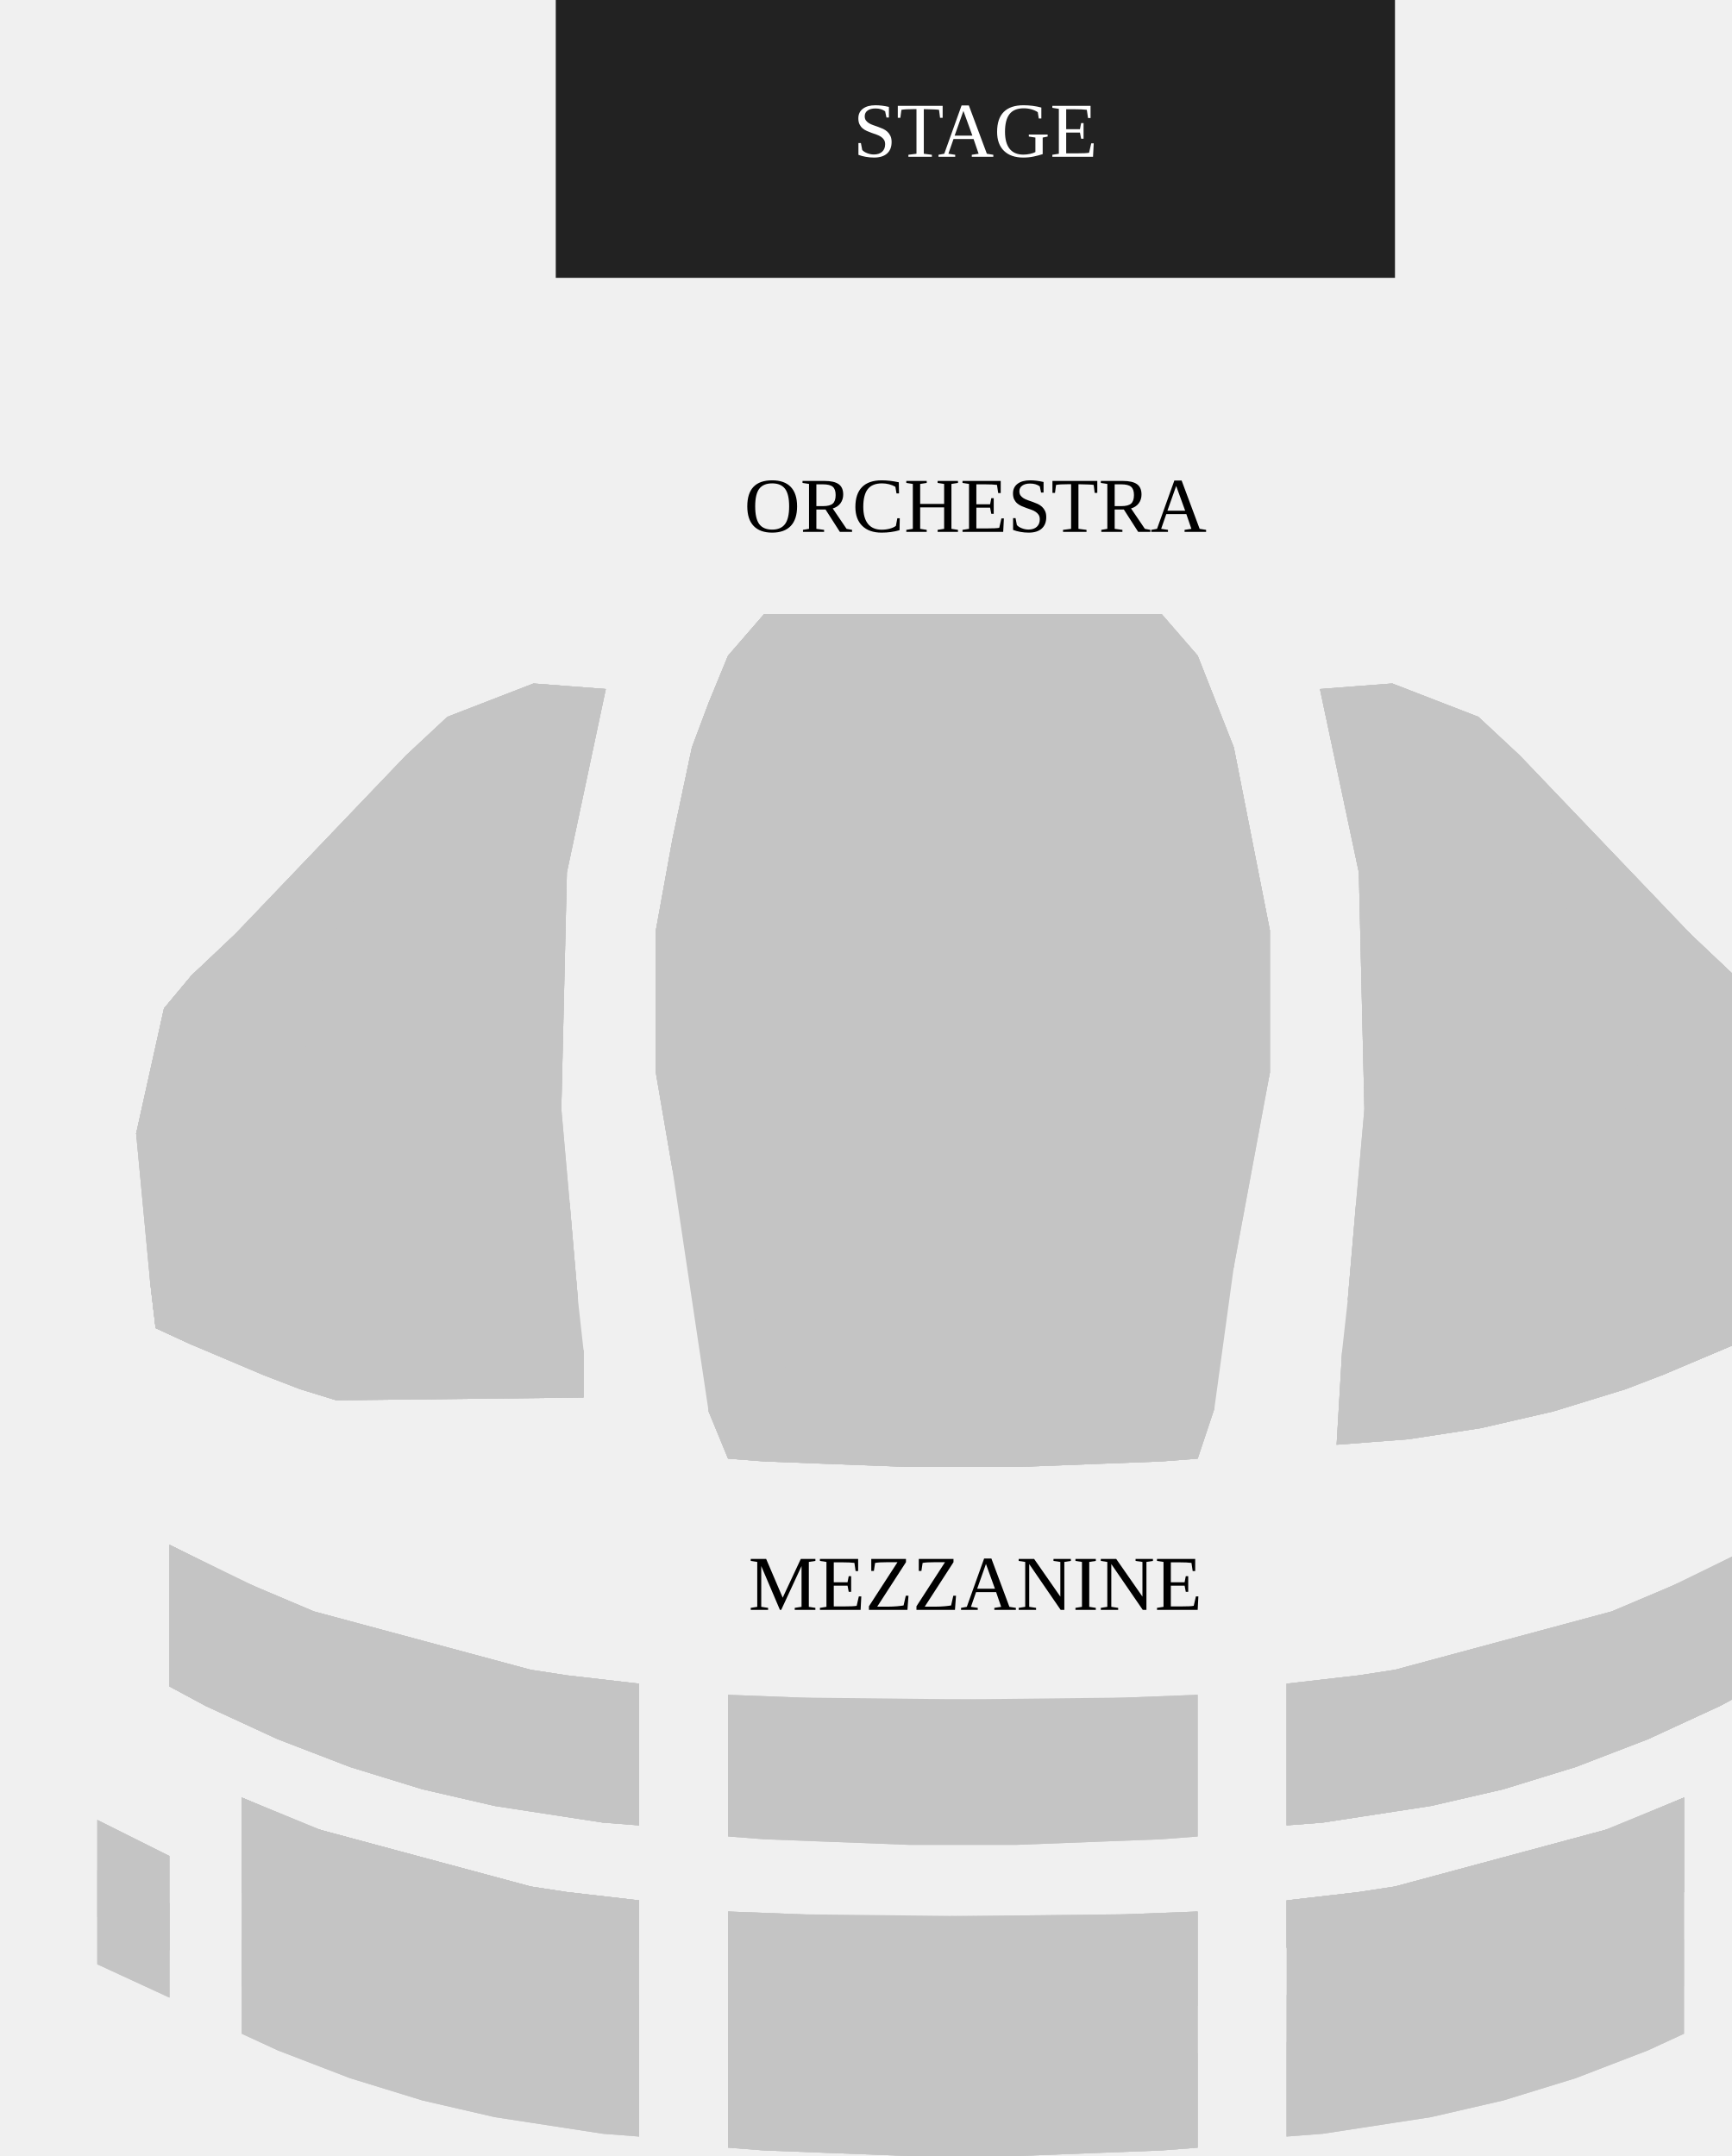
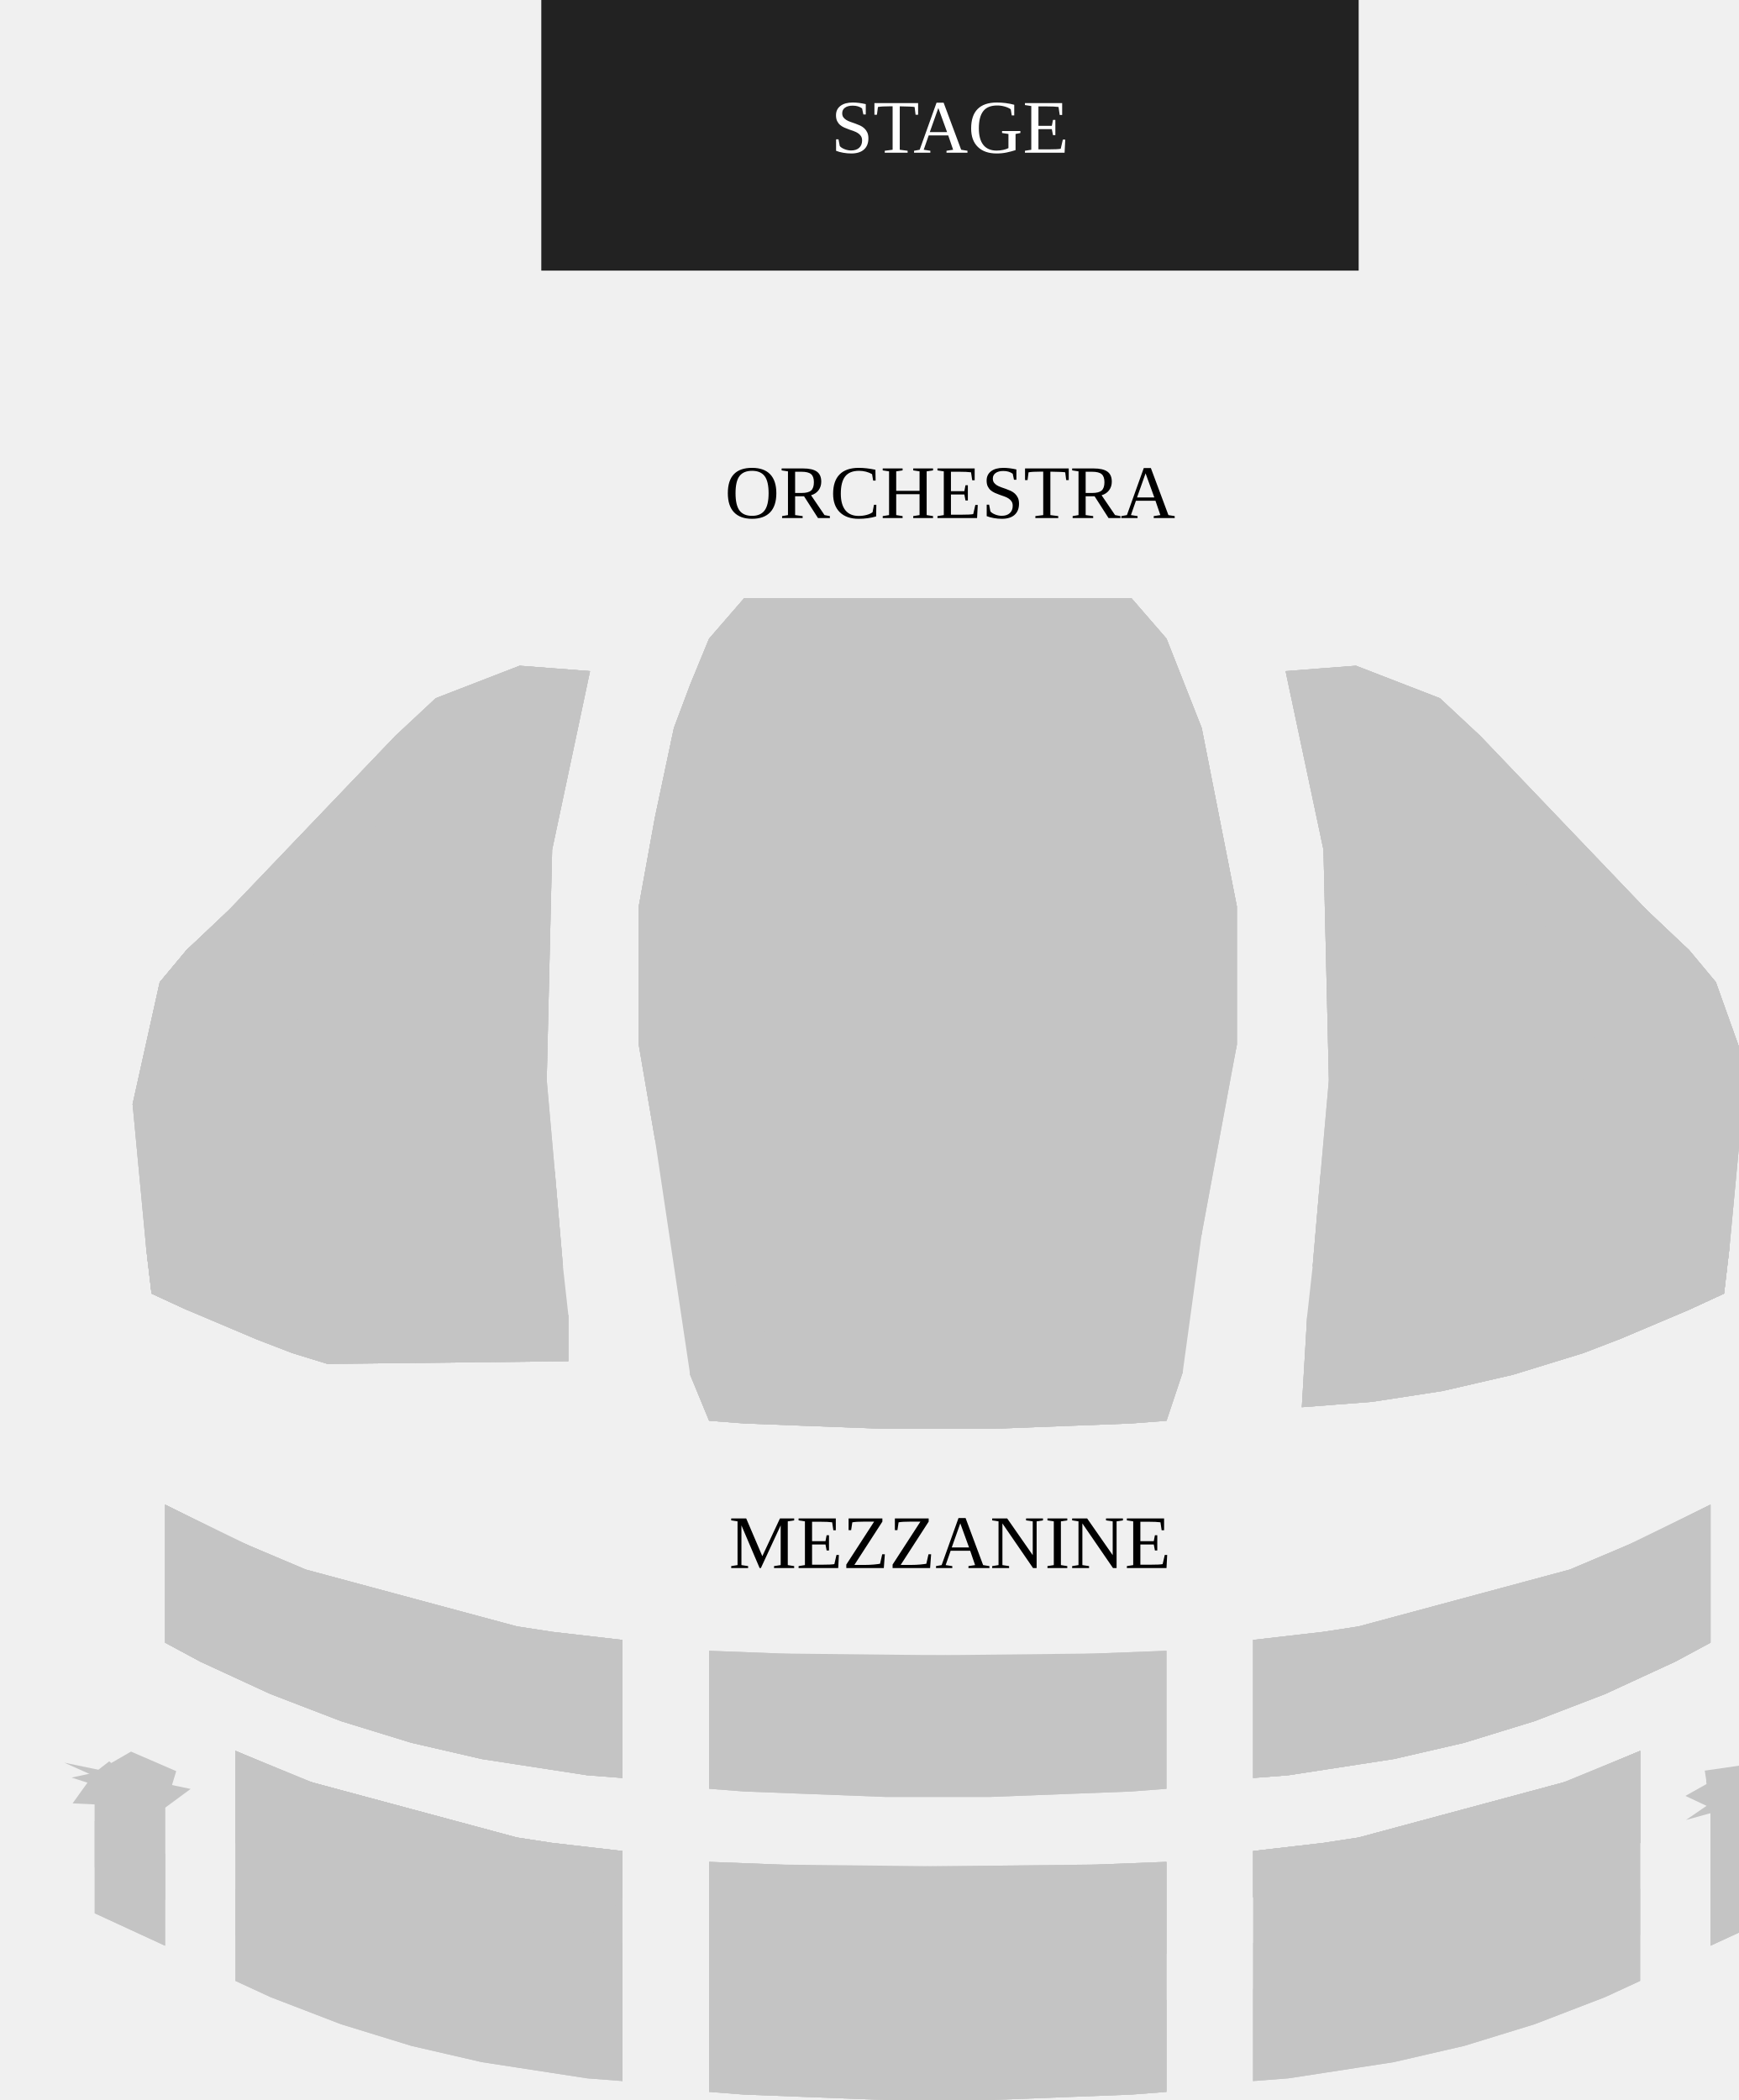
<svg xmlns="http://www.w3.org/2000/svg" viewbox="0 0 702.0 902.094">
  <g id="stage">
    <rect x="200" y="0" width="302.0" height="100" fill="#222222" />
    <text font-size="28px" x="351.0" y="50.0" text-anchor="middle" fill="#ffffff" dominant-baseline="middle">STAGE</text>
  </g>
  <g transform="translate(0, 100)">
    <g class="primary-clusters">
      <text x="351.0" y="85" font-size="28px" text-anchor="middle" dominant-baseline="middle">ORCHESTRA</text>
      <text x="351.0" y="473.0" font-size="28px" text-anchor="middle" dominant-baseline="middle">MEZZANINE</text>
      <g class="grouped-orchestra cluster0">
        <polygon data-section="orchestra" data-priority="-1" class="n/a" points="69.0,384.0 95.0,395.0 108.0,400.0 121.0,404.0 210.0,403.0 210.0,386.0 208.0,368.0 205.0,333.0 202.0,299.0 204.0,214.0 211.0,181.0 218.0,148.0 205.0,147.0 192.0,146.0 161.0,158.0 146.0,172.0 81.0,240.0 69.0,251.0 59.0,263.0 49.0,308.0 54.0,361.0 56.0,378.0 69.0,384.0" style="fill:#C4C4C4;" />
      </g>
      <g class="grouped-orchestra cluster1">
        <polygon data-section="orchestra" data-priority="-1" class="n/a" points="236.0,252.0 236.0,269.0 236.0,286.0 242.0,321.0 255.0,408.0 262.0,425.0 275.0,426.0 301.0,427.0 327.0,428.0 340.0,428.0 353.0,428.0 366.0,428.0 392.0,427.0 418.0,426.0 431.0,425.0 437.0,407.0 444.0,356.0 457.0,286.0 457.0,269.0 457.0,252.0 457.0,235.0 444.0,169.0 431.0,136.0 418.0,121.0 405.0,121.0 392.0,121.0 379.0,121.0 314.0,121.0 301.0,121.0 288.0,121.0 275.0,121.0 262.0,136.0 255.0,153.0 249.0,169.0 242.0,202.0 236.0,235.0 236.0,252.0" style="fill:#C4C4C4;" />
      </g>
      <g class="grouped-orchestra cluster2">
        <polygon data-section="orchestra" data-priority="-1" class="n/a" points="488.0,333.0 485.0,368.0 483.0,386.0 481.0,420.0 494.0,419.0 507.0,418.0 520.0,416.0 533.0,414.0 546.0,411.0 559.0,408.0 572.0,404.0 585.0,400.0 598.0,395.0 624.0,384.0 637.0,378.0 639.0,361.0 644.0,308.0 644.0,291.0 634.0,263.0 624.0,251.0 612.0,240.0 547.0,172.0 532.0,158.0 501.0,146.0 488.0,147.0 475.0,148.0 482.0,181.0 489.0,214.0 491.0,299.0 488.0,333.0" style="fill:#C4C4C4;" />
      </g>
      <g class="grouped-mezzanine cluster0">
        <polygon data-section="mezzanine" data-priority="-1" class="n/a" points="35.0,590.0 35.0,607.0 48.0,613.0 61.0,619.0 61.0,602.0 61.0,585.0 61.0,568.0 35.0,555.0 35.0,573.0 35.0,590.0" style="fill:#C4C4C4;" />
      </g>
      <g class="grouped-mezzanine cluster1">
        <polygon data-section="mezzanine" data-priority="-1" class="n/a" points="87.0,632.0 100.0,638.0 113.0,643.0 126.0,648.0 139.0,652.0 152.0,656.0 165.0,659.0 178.0,662.0 191.0,664.0 204.0,666.0 217.0,668.0 230.0,669.0 230.0,652.0 230.0,635.0 230.0,618.0 230.0,601.0 230.0,584.0 204.0,581.0 191.0,579.0 113.0,558.0 87.0,547.0 87.0,564.0 87.0,581.0 87.0,598.0 87.0,615.0 87.0,632.0" style="fill:#C4C4C4;" />
      </g>
      <g class="grouped-mezzanine cluster2">
        <polygon data-section="mezzanine" data-priority="-1" class="n/a" points="74.0,514.0 87.0,520.0 100.0,526.0 113.0,531.0 126.0,536.0 139.0,540.0 152.0,544.0 165.0,547.0 178.0,550.0 191.0,552.0 204.0,554.0 217.0,556.0 230.0,557.0 230.0,540.0 230.0,523.0 230.0,506.0 204.0,503.0 191.0,501.0 113.0,480.0 87.0,469.0 61.0,456.0 61.0,473.0 61.0,490.0 61.0,507.0 74.0,514.0" style="fill:#C4C4C4;" />
      </g>
      <g class="grouped-mezzanine cluster3">
        <polygon data-section="mezzanine" data-priority="-1" class="n/a" points="262.0,622.0 262.0,639.0 262.0,656.0 262.0,673.0 275.0,674.0 301.0,675.0 327.0,676.0 340.0,676.0 353.0,676.0 366.0,676.0 392.0,675.0 418.0,674.0 431.0,673.0 431.0,656.0 431.0,639.0 431.0,622.0 431.0,605.0 431.0,588.0 405.0,589.0 379.0,590.0 288.0,589.0 262.0,588.0 262.0,605.0 262.0,622.0" style="fill:#C4C4C4;" />
      </g>
      <g class="grouped-mezzanine cluster4">
        <polygon data-section="mezzanine" data-priority="-1" class="n/a" points="262.0,561.0 275.0,562.0 301.0,563.0 327.0,564.0 340.0,564.0 353.0,564.0 366.0,564.0 392.0,563.0 418.0,562.0 431.0,561.0 431.0,544.0 431.0,527.0 431.0,510.0 405.0,511.0 379.0,512.0 288.0,511.0 262.0,510.0 262.0,527.0 262.0,544.0 262.0,561.0" style="fill:#C4C4C4;" />
      </g>
      <g class="grouped-mezzanine cluster5">
        <polygon data-section="mezzanine" data-priority="-1" class="n/a" points="463.0,652.0 463.0,669.0 476.0,668.0 489.0,666.0 502.0,664.0 515.0,662.0 528.0,659.0 541.0,656.0 554.0,652.0 567.0,648.0 580.0,643.0 593.0,638.0 606.0,632.0 606.0,615.0 606.0,598.0 606.0,581.0 606.0,564.0 606.0,547.0 580.0,558.0 502.0,579.0 489.0,581.0 463.0,584.0 463.0,601.0 463.0,618.0 463.0,635.0 463.0,652.0" style="fill:#C4C4C4;" />
      </g>
      <g class="grouped-mezzanine cluster6">
        <polygon data-section="mezzanine" data-priority="-1" class="n/a" points="632.0,585.0 632.0,602.0 632.0,619.0 645.0,613.0 658.0,607.0 658.0,590.0 658.0,573.0 658.0,556.0 645.0,562.0 632.0,568.0 632.0,585.0" style="fill:#C4C4C4;" />
      </g>
      <g class="grouped-mezzanine cluster7">
        <polygon data-section="mezzanine" data-priority="-1" class="n/a" points="463.0,506.0 463.0,523.0 463.0,540.0 463.0,557.0 476.0,556.0 489.0,554.0 502.0,552.0 515.0,550.0 528.0,547.0 541.0,544.0 554.0,540.0 567.0,536.0 580.0,531.0 593.0,526.0 606.0,520.0 619.0,514.0 632.0,507.0 632.0,490.0 632.0,473.0 632.0,456.0 606.0,469.0 580.0,480.0 502.0,501.0 489.0,503.0 463.0,506.0" style="fill:#C4C4C4;" />
      </g>
    </g>
    <g class="tour-sections">
      <g class="grouped-Orchestra Rows O-R">
        <polygon data-section="Orchestra Rows O-R" data-priority="0" class="54115" points="275.0,426.0 301.0,427.0 327.0,428.0 340.0,428.0 353.0,428.0 366.0,428.0 392.0,427.0 418.0,426.0 431.0,425.0 437.0,407.0 437.0,390.0 411.0,391.0 307.0,393.0 281.0,392.0 255.0,391.0 255.0,408.0 262.0,425.0 275.0,426.0" style="fill:#C4C4C4;" />
        <polygon data-section="Orchestra Rows O-R" data-priority="0" class="54115" points="481.0,420.0 494.0,419.0 507.0,418.0 520.0,416.0 533.0,414.0 546.0,411.0 559.0,408.0 572.0,404.0 585.0,400.0 598.0,395.0 624.0,384.0 637.0,378.0 639.0,361.0 639.0,344.0 613.0,355.0 522.0,382.0 496.0,385.0 483.0,386.0 481.0,420.0" style="fill:#C4C4C4;" />
        <polygon data-section="Orchestra Rows O-R" data-priority="0" class="54115" points="56.0,378.0 69.0,384.0 95.0,395.0 108.0,400.0 121.0,404.0 210.0,403.0 210.0,386.0 197.0,385.0 80.0,355.0 54.0,344.0 54.0,361.0 56.0,378.0" style="fill:#C4C4C4;" />
      </g>
      <g class="grouped-Orchestra Rows AA-N">
        <polygon data-section="Orchestra Rows AA-N" data-priority="0" class="58495" points="236.0,286.0 242.0,321.0 249.0,356.0 255.0,374.0 268.0,375.0 294.0,376.0 320.0,377.0 333.0,377.0 346.0,377.0 359.0,377.0 372.0,377.0 424.0,374.0 437.0,373.0 444.0,356.0 457.0,286.0 457.0,269.0 457.0,252.0 457.0,235.0 444.0,169.0 431.0,136.0 418.0,121.0 405.0,121.0 392.0,121.0 379.0,121.0 314.0,121.0 301.0,121.0 288.0,121.0 275.0,121.0 262.0,136.0 255.0,153.0 249.0,169.0 242.0,202.0 236.0,235.0 236.0,252.0 236.0,269.0 236.0,286.0" style="fill:#C4C4C4;" />
        <polygon data-section="Orchestra Rows AA-N" data-priority="0" class="58495" points="491.0,299.0 488.0,333.0 485.0,368.0 498.0,367.0 511.0,366.0 524.0,364.0 537.0,362.0 550.0,359.0 563.0,356.0 576.0,352.0 589.0,348.0 602.0,343.0 628.0,332.0 641.0,326.0 644.0,308.0 644.0,291.0 634.0,263.0 624.0,251.0 612.0,240.0 547.0,172.0 532.0,158.0 501.0,146.0 488.0,147.0 475.0,148.0 482.0,181.0 489.0,214.0 491.0,299.0" style="fill:#C4C4C4;" />
        <polygon data-section="Orchestra Rows AA-N" data-priority="0" class="58495" points="65.0,332.0 91.0,343.0 104.0,348.0 117.0,352.0 130.0,356.0 143.0,359.0 156.0,362.0 169.0,364.0 182.0,366.0 195.0,367.0 208.0,368.0 205.0,333.0 202.0,299.0 204.0,214.0 211.0,181.0 218.0,148.0 205.0,147.0 192.0,146.0 161.0,158.0 146.0,172.0 81.0,240.0 69.0,251.0 59.0,263.0 49.0,308.0 52.0,326.0 65.0,332.0" style="fill:#C4C4C4;" />
      </g>
      <g class="grouped-Orchestra Rows L-N">
        <polygon data-section="Orchestra Rows L-N" data-priority="0" class="58780" points="65.0,332.0 91.0,343.0 104.0,348.0 117.0,352.0 130.0,356.0 143.0,359.0 156.0,362.0 169.0,364.0 182.0,366.0 195.0,367.0 208.0,368.0 205.0,333.0 192.0,332.0 166.0,329.0 75.0,302.0 62.0,297.0 49.0,308.0 52.0,326.0 65.0,332.0" style="fill:#C4C4C4;" />
        <polygon data-section="Orchestra Rows L-N" data-priority="0" class="58780" points="268.0,375.0 294.0,376.0 320.0,377.0 333.0,377.0 346.0,377.0 359.0,377.0 372.0,377.0 424.0,374.0 437.0,373.0 444.0,356.0 444.0,339.0 405.0,341.0 314.0,342.0 288.0,341.0 249.0,339.0 249.0,356.0 255.0,374.0 268.0,375.0" style="fill:#C4C4C4;" />
        <polygon data-section="Orchestra Rows L-N" data-priority="0" class="58780" points="485.0,368.0 498.0,367.0 511.0,366.0 524.0,364.0 537.0,362.0 550.0,359.0 563.0,356.0 576.0,352.0 589.0,348.0 602.0,343.0 628.0,332.0 641.0,326.0 644.0,308.0 644.0,291.0 618.0,302.0 527.0,329.0 501.0,332.0 488.0,333.0 485.0,368.0" style="fill:#C4C4C4;" />
      </g>
      <g class="grouped-Mezzanine Rows G-K">
        <polygon data-section="Mezzanine Rows G-K" data-priority="0" class="59048" points="87.0,598.0 87.0,615.0 87.0,632.0 100.0,638.0 113.0,643.0 126.0,648.0 139.0,652.0 152.0,656.0 165.0,659.0 178.0,662.0 191.0,664.0 204.0,666.0 217.0,668.0 230.0,669.0 230.0,652.0 230.0,635.0 230.0,618.0 204.0,615.0 191.0,613.0 113.0,592.0 87.0,581.0 87.0,598.0" style="fill:#C4C4C4;" />
        <polygon data-section="Mezzanine Rows G-K" data-priority="0" class="59048" points="463.0,669.0 476.0,668.0 489.0,666.0 502.0,664.0 515.0,662.0 528.0,659.0 541.0,656.0 554.0,652.0 567.0,648.0 580.0,643.0 593.0,638.0 606.0,632.0 606.0,615.0 606.0,598.0 606.0,581.0 580.0,592.0 502.0,613.0 489.0,615.0 463.0,618.0 463.0,635.0 463.0,652.0 463.0,669.0" style="fill:#C4C4C4;" />
+         <polygon data-section="Mezzanine Rows G-K" data-priority="0" class="59048" points="35.0,573.0 35.0,590.0 35.0,607.0 48.0,613.0 61.0,619.0 61.0,602.0 61.0,585.0 61.0,568.0 35.0,555.0 35.0,573.0" style="fill:#C4C4C4;" />
        <polygon data-section="Mezzanine Rows G-K" data-priority="0" class="59048" points="275.0,674.0 301.0,675.0 327.0,676.0 340.0,676.0 353.0,676.0 366.0,676.0 392.0,675.0 418.0,674.0 431.0,673.0 431.0,656.0 431.0,639.0 431.0,622.0 405.0,623.0 314.0,624.0 288.0,623.0 262.0,622.0 262.0,639.0 262.0,656.0 262.0,673.0 275.0,674.0" style="fill:#C4C4C4;" />
        <polygon data-section="Mezzanine Rows G-K" data-priority="0" class="59048" points="632.0,602.0 632.0,619.0 645.0,613.0 658.0,607.0 658.0,590.0 658.0,573.0 658.0,556.0 645.0,562.0 632.0,568.0 632.0,585.0 632.0,602.0" style="fill:#C4C4C4;" />
-         <polygon data-section="Mezzanine Rows G-K" data-priority="0" class="59048" points="35.0,573.0 35.0,590.0 35.0,607.0 48.0,613.0 61.0,619.0 61.0,602.0 61.0,585.0 61.0,568.0 35.0,555.0 35.0,573.0" style="fill:#C4C4C4;" />
      </g>
      <g class="grouped-Orchestra Rows AA-K">
        <polygon data-section="Orchestra Rows AA-K" data-priority="0" class="59527" points="491.0,299.0 491.0,316.0 504.0,315.0 517.0,314.0 530.0,312.0 543.0,310.0 556.0,307.0 569.0,304.0 582.0,300.0 595.0,296.0 608.0,291.0 634.0,280.0 634.0,263.0 624.0,251.0 612.0,240.0 547.0,172.0 532.0,158.0 501.0,146.0 488.0,147.0 475.0,148.0 482.0,181.0 489.0,214.0 491.0,299.0" style="fill:#C4C4C4;" />
        <polygon data-section="Orchestra Rows AA-K" data-priority="0" class="59527" points="236.0,269.0 236.0,286.0 242.0,321.0 255.0,323.0 268.0,324.0 294.0,325.0 320.0,326.0 333.0,326.0 346.0,326.0 359.0,326.0 372.0,326.0 424.0,323.0 437.0,322.0 450.0,320.0 457.0,286.0 457.0,269.0 457.0,252.0 457.0,235.0 444.0,169.0 431.0,136.0 418.0,121.0 405.0,121.0 392.0,121.0 379.0,121.0 314.0,121.0 301.0,121.0 288.0,121.0 275.0,121.0 262.0,136.0 255.0,153.0 249.0,169.0 242.0,202.0 236.0,235.0 236.0,252.0 236.0,269.0" style="fill:#C4C4C4;" />
        <polygon data-section="Orchestra Rows AA-K" data-priority="0" class="59527" points="59.0,280.0 85.0,291.0 98.0,296.0 111.0,300.0 124.0,304.0 137.0,307.0 150.0,310.0 163.0,312.0 176.0,314.0 189.0,315.0 202.0,316.0 202.0,299.0 204.0,214.0 211.0,181.0 218.0,148.0 205.0,147.0 192.0,146.0 161.0,158.0 146.0,172.0 81.0,240.0 69.0,251.0 59.0,263.0 59.0,280.0" style="fill:#C4C4C4;" />
      </g>
      <g class="grouped-Mezzanine Center Rows E-G">
        <polygon data-section="Mezzanine Center Rows E-G" data-priority="1" class="56889" points="275.0,623.0 301.0,624.0 327.0,625.0 340.0,625.0 353.0,625.0 366.0,625.0 392.0,624.0 418.0,623.0 431.0,622.0 431.0,605.0 431.0,588.0 405.0,589.0 314.0,590.0 288.0,589.0 262.0,588.0 262.0,605.0 262.0,622.0 275.0,623.0" style="fill:#C4C4C4;" />
      </g>
      <g class="grouped-Mezzanine Center Rows A-D">
        <polygon data-section="Mezzanine Center Rows A-D" data-priority="1" class="59299" points="275.0,562.0 301.0,563.0 327.0,564.0 340.0,564.0 353.0,564.0 366.0,564.0 392.0,563.0 418.0,562.0 431.0,561.0 431.0,544.0 431.0,527.0 431.0,510.0 405.0,511.0 314.0,512.0 288.0,511.0 262.0,510.0 262.0,527.0 262.0,544.0 262.0,561.0 275.0,562.0" style="fill:#C4C4C4;" />
      </g>
      <g class="grouped-Orchestra Rows O-R Mezzanine Center Rows E-G">
        <polygon data-section="Orchestra Rows O-R Mezzanine Center Rows E-G" data-priority="1" class="60768" points="275.0,426.0 301.0,427.0 327.0,428.0 340.0,428.0 353.0,428.0 366.0,428.0 392.0,427.0 418.0,426.0 431.0,425.0 437.0,407.0 437.0,390.0 411.0,391.0 307.0,393.0 281.0,392.0 255.0,391.0 255.0,408.0 262.0,425.0 275.0,426.0" style="fill:#C4C4C4;" />
        <polygon data-section="Orchestra Rows O-R Mezzanine Center Rows E-G" data-priority="1" class="60768" points="481.0,420.0 494.0,419.0 507.0,418.0 520.0,416.0 533.0,414.0 546.0,411.0 559.0,408.0 572.0,404.0 585.0,400.0 598.0,395.0 624.0,384.0 637.0,378.0 639.0,361.0 639.0,344.0 613.0,355.0 522.0,382.0 496.0,385.0 483.0,386.0 481.0,420.0" style="fill:#C4C4C4;" />
        <polygon data-section="Orchestra Rows O-R Mezzanine Center Rows E-G" data-priority="1" class="60768" points="56.0,378.0 69.0,384.0 95.0,395.0 108.0,400.0 121.0,404.0 210.0,403.0 210.0,386.0 197.0,385.0 80.0,355.0 54.0,344.0 54.0,361.0 56.0,378.0" style="fill:#C4C4C4;" />
        <polygon data-section="Orchestra Rows O-R Mezzanine Center Rows E-G" data-priority="1" class="60768" points="275.0,623.0 301.0,624.0 327.0,625.0 340.0,625.0 353.0,625.0 366.0,625.0 392.0,624.0 418.0,623.0 431.0,622.0 431.0,605.0 431.0,588.0 405.0,589.0 314.0,590.0 288.0,589.0 262.0,588.0 262.0,605.0 262.0,622.0 275.0,623.0" style="fill:#C4C4C4;" />
      </g>
      <g class="grouped-Premium Seats">
        <polygon data-section="Premium Seats" data-priority="2" class="54111" points="242.0,202.0 236.0,235.0 249.0,237.0 262.0,238.0 275.0,239.0 301.0,240.0 327.0,241.0 340.0,241.0 353.0,241.0 366.0,241.0 392.0,240.0 418.0,239.0 431.0,238.0 444.0,237.0 457.0,235.0 444.0,169.0 431.0,136.0 418.0,121.0 405.0,121.0 392.0,121.0 379.0,121.0 314.0,121.0 301.0,121.0 288.0,121.0 275.0,121.0 262.0,136.0 255.0,153.0 249.0,169.0 242.0,202.0" style="fill:#C4C4C4;" />
      </g>
      <g class="grouped-Orchestra Center Rows O-R, Side Rows O-R">
        <polygon data-section="Orchestra Center Rows O-R, Side Rows O-R" data-priority="2" class="54114" points="275.0,426.0 301.0,427.0 327.0,428.0 340.0,428.0 353.0,428.0 366.0,428.0 392.0,427.0 418.0,426.0 431.0,425.0 437.0,407.0 437.0,390.0 411.0,391.0 307.0,393.0 281.0,392.0 255.0,391.0 255.0,408.0 262.0,425.0 275.0,426.0" style="fill:#C4C4C4;" />
        <polygon data-section="Orchestra Center Rows O-R, Side Rows O-R" data-priority="2" class="54114" points="69.0,384.0 95.0,395.0 108.0,400.0 121.0,404.0 210.0,403.0 210.0,386.0 197.0,385.0 80.0,355.0 54.0,344.0 54.0,361.0 56.0,378.0 69.0,384.0" style="fill:#C4C4C4;" />
        <polygon data-section="Orchestra Center Rows O-R, Side Rows O-R" data-priority="2" class="54114" points="481.0,420.0 494.0,419.0 507.0,418.0 520.0,416.0 533.0,414.0 546.0,411.0 559.0,408.0 572.0,404.0 585.0,400.0 598.0,395.0 624.0,384.0 637.0,378.0 639.0,361.0 639.0,344.0 613.0,355.0 522.0,382.0 496.0,385.0 483.0,386.0 481.0,420.0" style="fill:#C4C4C4;" />
      </g>
      <g class="grouped-Mezzanine Side Rows A-G">
        <polygon data-section="Mezzanine Side Rows A-G" data-priority="2" class="56891" points="463.0,523.0 463.0,540.0 463.0,557.0 476.0,556.0 489.0,554.0 502.0,552.0 515.0,550.0 528.0,547.0 541.0,544.0 554.0,540.0 567.0,536.0 580.0,531.0 593.0,526.0 606.0,520.0 619.0,514.0 632.0,507.0 632.0,490.0 632.0,473.0 632.0,456.0 606.0,469.0 580.0,480.0 502.0,501.0 489.0,503.0 463.0,506.0 463.0,523.0" style="fill:#C4C4C4;" />
        <polygon data-section="Mezzanine Side Rows A-G" data-priority="2" class="56891" points="74.0,514.0 87.0,520.0 100.0,526.0 113.0,531.0 126.0,536.0 139.0,540.0 152.0,544.0 165.0,547.0 178.0,550.0 191.0,552.0 204.0,554.0 217.0,556.0 230.0,557.0 230.0,540.0 230.0,523.0 230.0,506.0 204.0,503.0 191.0,501.0 113.0,480.0 87.0,469.0 61.0,456.0 61.0,473.0 61.0,490.0 61.0,507.0 74.0,514.0" style="fill:#C4C4C4;" />
        <polygon data-section="Mezzanine Side Rows A-G" data-priority="2" class="56891" points="463.0,601.0 476.0,617.0 489.0,615.0 502.0,613.0 515.0,611.0 528.0,608.0 541.0,605.0 554.0,601.0 567.0,597.0 580.0,592.0 593.0,587.0 606.0,581.0 606.0,564.0 606.0,547.0 580.0,558.0 502.0,579.0 489.0,581.0 463.0,584.0 463.0,601.0" style="fill:#C4C4C4;" />
        <polygon data-section="Mezzanine Side Rows A-G" data-priority="2" class="56891" points="100.0,587.0 113.0,592.0 126.0,597.0 139.0,601.0 152.0,605.0 165.0,608.0 178.0,611.0 191.0,613.0 204.0,615.0 217.0,617.0 230.0,601.0 230.0,584.0 204.0,581.0 191.0,579.0 113.0,558.0 87.0,547.0 87.0,564.0 87.0,581.0 100.0,587.0" style="fill:#C4C4C4;" />
+         <polygon data-section="Mezzanine Side Rows A-G" data-priority="2" class="56891" points="650.937,549.504 632.0,568.0 645.0,562.0 658.0,556.0 650.937,549.504" style="fill:#C4C4C4;" />
+         <polygon data-section="Mezzanine Side Rows A-G" data-priority="2" class="56891" points="38.869,558.444 49.96,566.576 61.0,568.0 40.344,550.859 35.0,555.0 38.869,558.444" style="fill:#C4C4C4;" />
      </g>
      <g class="grouped-Mezzanine Side Rows A-D">
        <polygon data-section="Mezzanine Side Rows A-D" data-priority="2" class="56894" points="463.0,506.0 463.0,523.0 463.0,540.0 463.0,557.0 476.0,556.0 489.0,554.0 502.0,552.0 515.0,550.0 528.0,547.0 541.0,544.0 554.0,540.0 567.0,536.0 580.0,531.0 593.0,526.0 606.0,520.0 619.0,514.0 632.0,507.0 632.0,490.0 632.0,473.0 632.0,456.0 606.0,469.0 580.0,480.0 502.0,501.0 489.0,503.0 463.0,506.0" style="fill:#C4C4C4;" />
        <polygon data-section="Mezzanine Side Rows A-D" data-priority="2" class="56894" points="74.0,514.0 87.0,520.0 100.0,526.0 113.0,531.0 126.0,536.0 139.0,540.0 152.0,544.0 165.0,547.0 178.0,550.0 191.0,552.0 204.0,554.0 217.0,556.0 230.0,557.0 230.0,540.0 230.0,523.0 230.0,506.0 204.0,503.0 191.0,501.0 113.0,480.0 87.0,469.0 61.0,456.0 61.0,473.0 61.0,490.0 61.0,507.0 74.0,514.0" style="fill:#C4C4C4;" />
      </g>
      <g class="grouped-Mezzanine Center Rows H-K, Side Rows H-J">
+         <polygon data-section="Mezzanine Center Rows H-K, Side Rows H-J" data-priority="2" class="57845" points="126.0,631.0 230.0,669.0 230.0,652.0 230.0,635.0 87.0,598.0 87.0,615.0 100.0,621.0 113.0,626.0 126.0,631.0" style="fill:#C4C4C4;" />
        <polygon data-section="Mezzanine Center Rows H-K, Side Rows H-J" data-priority="2" class="57845" points="275.0,674.0 301.0,675.0 327.0,676.0 340.0,676.0 353.0,676.0 366.0,676.0 392.0,675.0 418.0,674.0 431.0,673.0 431.0,656.0 431.0,639.0 405.0,640.0 314.0,641.0 288.0,640.0 262.0,639.0 262.0,656.0 262.0,673.0 275.0,674.0" style="fill:#C4C4C4;" />
-         <polygon data-section="Mezzanine Center Rows H-K, Side Rows H-J" data-priority="2" class="57845" points="126.0,631.0 230.0,669.0 230.0,652.0 230.0,635.0 87.0,598.0 87.0,615.0 100.0,621.0 113.0,626.0 126.0,631.0" style="fill:#C4C4C4;" />
        <polygon data-section="Mezzanine Center Rows H-K, Side Rows H-J" data-priority="2" class="57845" points="463.0,652.0 463.0,669.0 567.0,631.0 580.0,626.0 593.0,621.0 606.0,615.0 606.0,598.0 463.0,635.0 463.0,652.0" style="fill:#C4C4C4;" />
        <polygon data-section="Mezzanine Center Rows H-K, Side Rows H-J" data-priority="2" class="57845" points="658.0,573.0 645.0,579.0 632.0,585.0 632.0,602.0 645.0,596.0 658.0,590.0 658.0,573.0" style="fill:#C4C4C4;" />
        <polygon data-section="Mezzanine Center Rows H-K, Side Rows H-J" data-priority="2" class="57845" points="35.0,590.0 48.0,596.0 61.0,602.0 61.0,585.0 35.0,573.0 35.0,590.0" style="fill:#C4C4C4;" />
      </g>
      <g class="grouped-Mezzanine Side Rows E-G">
+         <polygon data-section="Mezzanine Side Rows E-G" data-priority="2" class="58497" points="87.0,564.0 87.0,581.0 100.0,587.0 113.0,592.0 126.0,597.0 139.0,601.0 152.0,605.0 165.0,608.0 178.0,611.0 191.0,613.0 204.0,615.0 217.0,617.0 230.0,601.0 230.0,584.0 204.0,581.0 191.0,579.0 113.0,558.0 87.0,547.0 87.0,564.0" style="fill:#C4C4C4;" />
        <polygon data-section="Mezzanine Side Rows E-G" data-priority="2" class="58497" points="463.0,601.0 476.0,617.0 489.0,615.0 502.0,613.0 515.0,611.0 528.0,608.0 541.0,605.0 554.0,601.0 567.0,597.0 580.0,592.0 593.0,587.0 606.0,581.0 606.0,564.0 606.0,547.0 580.0,558.0 502.0,579.0 489.0,581.0 463.0,584.0 463.0,601.0" style="fill:#C4C4C4;" />
-         <polygon data-section="Mezzanine Side Rows E-G" data-priority="2" class="58497" points="87.0,564.0 87.0,581.0 100.0,587.0 113.0,592.0 126.0,597.0 139.0,601.0 152.0,605.0 165.0,608.0 178.0,611.0 191.0,613.0 204.0,615.0 217.0,617.0 230.0,601.0 230.0,584.0 204.0,581.0 191.0,579.0 113.0,558.0 87.0,547.0 87.0,564.0" style="fill:#C4C4C4;" />
+         <polygon data-section="Mezzanine Side Rows E-G" data-priority="2" class="58497" points="658.0,556.0 650.421,553.678 622.931,572.525 666.133,560.52 658.0,556.0" style="fill:#C4C4C4;" />
+         <polygon data-section="Mezzanine Side Rows E-G" data-priority="2" class="58497" points="26.818,566.392 61.0,568.0 42.203,557.421 35.0,555.0 26.818,566.392" style="fill:#C4C4C4;" />
      </g>
      <g class="grouped-Orchestra Center Rows AA-K, Side Rows BB-K">
        <polygon data-section="Orchestra Center Rows AA-K, Side Rows BB-K" data-priority="2" class="59298" points="236.0,286.0 242.0,321.0 255.0,323.0 268.0,324.0 294.0,325.0 320.0,326.0 333.0,326.0 346.0,326.0 359.0,326.0 372.0,326.0 424.0,323.0 437.0,322.0 450.0,320.0 457.0,286.0 457.0,269.0 457.0,252.0 457.0,235.0 444.0,169.0 431.0,136.0 418.0,121.0 405.0,121.0 392.0,121.0 379.0,121.0 314.0,121.0 301.0,121.0 288.0,121.0 275.0,121.0 262.0,136.0 255.0,153.0 249.0,169.0 242.0,202.0 236.0,235.0 236.0,252.0 236.0,269.0 236.0,286.0" style="fill:#C4C4C4;" />
-         <polygon data-section="Orchestra Center Rows AA-K, Side Rows BB-K" data-priority="2" class="59298" points="59.0,280.0 85.0,291.0 98.0,296.0 111.0,300.0 124.0,304.0 137.0,307.0 150.0,310.0 163.0,312.0 176.0,314.0 189.0,315.0 202.0,316.0 202.0,299.0 204.0,214.0 211.0,181.0 218.0,148.0 205.0,147.0 192.0,146.0 161.0,158.0 146.0,172.0 81.0,240.0 69.0,251.0 59.0,263.0 59.0,280.0" style="fill:#C4C4C4;" />
+         <polygon data-section="Orchestra Center Rows AA-K, Side Rows BB-K" data-priority="2" class="59298" points="69.0,251.0 59.0,263.0 59.0,280.0 85.0,291.0 98.0,296.0 111.0,300.0 124.0,304.0 137.0,307.0 150.0,310.0 163.0,312.0 176.0,314.0 189.0,315.0 202.0,316.0 202.0,299.0 204.0,214.0 211.0,181.0 218.0,148.0 205.0,147.0 192.0,146.0 161.0,158.0 146.0,172.0 81.0,240.0 69.0,251.0" style="fill:#C4C4C4;" />
        <polygon data-section="Orchestra Center Rows AA-K, Side Rows BB-K" data-priority="2" class="59298" points="489.0,214.0 491.0,299.0 491.0,316.0 504.0,315.0 517.0,314.0 530.0,312.0 543.0,310.0 556.0,307.0 569.0,304.0 582.0,300.0 595.0,296.0 608.0,291.0 634.0,280.0 634.0,263.0 624.0,251.0 612.0,240.0 547.0,172.0 532.0,158.0 501.0,146.0 488.0,147.0 475.0,148.0 482.0,181.0 489.0,214.0" style="fill:#C4C4C4;" />
      </g>
      <g class="grouped-Orchestra Center Rows L-N, Side Rows L-N">
        <polygon data-section="Orchestra Center Rows L-N, Side Rows L-N" data-priority="2" class="59300" points="268.0,375.0 294.0,376.0 320.0,377.0 333.0,377.0 346.0,377.0 359.0,377.0 372.0,377.0 424.0,374.0 437.0,373.0 444.0,356.0 444.0,339.0 405.0,341.0 314.0,342.0 288.0,341.0 249.0,339.0 249.0,356.0 255.0,374.0 268.0,375.0" style="fill:#C4C4C4;" />
        <polygon data-section="Orchestra Center Rows L-N, Side Rows L-N" data-priority="2" class="59300" points="65.0,332.0 91.0,343.0 104.0,348.0 117.0,352.0 130.0,356.0 143.0,359.0 156.0,362.0 169.0,364.0 182.0,366.0 195.0,367.0 208.0,368.0 205.0,333.0 192.0,332.0 166.0,329.0 75.0,302.0 62.0,297.0 49.0,308.0 52.0,326.0 65.0,332.0" style="fill:#C4C4C4;" />
        <polygon data-section="Orchestra Center Rows L-N, Side Rows L-N" data-priority="2" class="59300" points="485.0,368.0 498.0,367.0 511.0,366.0 524.0,364.0 537.0,362.0 550.0,359.0 563.0,356.0 576.0,352.0 589.0,348.0 602.0,343.0 628.0,332.0 641.0,326.0 644.0,308.0 644.0,291.0 618.0,302.0 527.0,329.0 501.0,332.0 488.0,333.0 485.0,368.0" style="fill:#C4C4C4;" />
      </g>
      <g class="grouped-Orchestra Far Side Rows O-R">
        <polygon data-section="Orchestra Far Side Rows O-R" data-priority="4" class="54106" points="54.0,361.0 56.0,378.0 69.0,384.0 93.0,378.0 93.0,361.0 80.0,355.0 54.0,344.0 54.0,361.0" style="fill:#C4C4C4;" />
        <polygon data-section="Orchestra Far Side Rows O-R" data-priority="4" class="54106" points="598.0,395.0 624.0,384.0 637.0,378.0 639.0,361.0 639.0,344.0 613.0,355.0 600.0,361.0 598.0,395.0" style="fill:#C4C4C4;" />
      </g>
      <g class="grouped-Orchestra Far Side Rows L-N">
        <polygon data-section="Orchestra Far Side Rows L-N" data-priority="4" class="54108" points="605.0,308.0 602.0,343.0 628.0,332.0 641.0,326.0 644.0,308.0 644.0,291.0 618.0,302.0 605.0,308.0" style="fill:#C4C4C4;" />
        <polygon data-section="Orchestra Far Side Rows L-N" data-priority="4" class="54108" points="62.0,297.0 49.0,308.0 52.0,326.0 65.0,332.0 91.0,343.0 101.0,313.0 75.0,302.0 62.0,297.0" style="fill:#C4C4C4;" />
      </g>
      <g class="grouped-Orchestra Far Side Rows L-R">
        <polygon data-section="Orchestra Far Side Rows L-R" data-priority="4" class="54112" points="56.0,378.0 69.0,384.0 93.0,378.0 101.0,313.0 75.0,302.0 62.0,297.0 49.0,308.0 54.0,361.0 56.0,378.0" style="fill:#C4C4C4;" />
        <polygon data-section="Orchestra Far Side Rows L-R" data-priority="4" class="54112" points="605.0,308.0 600.0,361.0 598.0,395.0 624.0,384.0 637.0,378.0 639.0,361.0 644.0,308.0 644.0,291.0 618.0,302.0 605.0,308.0" style="fill:#C4C4C4;" />
      </g>
      <g class="grouped-Orchestra Far Side Rows E-K">
        <polygon data-section="Orchestra Far Side Rows E-K" data-priority="4" class="54116" points="567.0,202.0 554.0,205.0 595.0,296.0 608.0,291.0 634.0,280.0 634.0,263.0 624.0,251.0 586.0,215.0 567.0,202.0" style="fill:#C4C4C4;" />
        <polygon data-section="Orchestra Far Side Rows E-K" data-priority="4" class="54116" points="59.0,280.0 85.0,291.0 98.0,296.0 139.0,205.0 126.0,202.0 107.0,215.0 69.0,251.0 59.0,263.0 59.0,280.0" style="fill:#C4C4C4;" />
      </g>
      <g class="grouped-Mezzanine Far Side Rows E-G">
        <polygon data-section="Mezzanine Far Side Rows E-G" data-priority="4" class="56890" points="87.0,564.0 87.0,581.0 126.0,580.0 126.0,563.0 87.0,547.0 87.0,564.0" style="fill:#C4C4C4;" />
        <polygon data-section="Mezzanine Far Side Rows E-G" data-priority="4" class="56890" points="567.0,563.0 567.0,580.0 606.0,581.0 606.0,564.0 606.0,547.0 567.0,563.0" style="fill:#C4C4C4;" />
+         <polygon data-section="Mezzanine Far Side Rows E-G" data-priority="4" class="56890" points="658.0,556.0 631.002,558.972 622.729,563.629 632.0,568.0 645.0,562.0 658.0,556.0" style="fill:#C4C4C4;" />
+         <polygon data-section="Mezzanine Far Side Rows E-G" data-priority="4" class="56890" points="43.726,554.733 35.0,555.0 26.455,556.858 61.0,568.0 56.78,555.038 43.726,554.733" style="fill:#C4C4C4;" />
      </g>
      <g class="grouped-Orchestra Far Side Rows O-R Mezzanine Far Side Rows E-G">
        <polygon data-section="Orchestra Far Side Rows O-R Mezzanine Far Side Rows E-G" data-priority="4" class="56892" points="54.0,361.0 56.0,378.0 69.0,384.0 93.0,378.0 93.0,361.0 80.0,355.0 54.0,344.0 54.0,361.0" style="fill:#C4C4C4;" />
        <polygon data-section="Orchestra Far Side Rows O-R Mezzanine Far Side Rows E-G" data-priority="4" class="56892" points="598.0,395.0 624.0,384.0 637.0,378.0 639.0,361.0 639.0,344.0 613.0,355.0 600.0,361.0 598.0,395.0" style="fill:#C4C4C4;" />
        <polygon data-section="Orchestra Far Side Rows O-R Mezzanine Far Side Rows E-G" data-priority="4" class="56892" points="87.0,564.0 87.0,581.0 126.0,580.0 126.0,563.0 87.0,547.0 87.0,564.0" style="fill:#C4C4C4;" />
        <polygon data-section="Orchestra Far Side Rows O-R Mezzanine Far Side Rows E-G" data-priority="4" class="56892" points="567.0,563.0 567.0,580.0 606.0,581.0 606.0,564.0 606.0,547.0 567.0,563.0" style="fill:#C4C4C4;" />
+         <polygon data-section="Orchestra Far Side Rows O-R Mezzanine Far Side Rows E-G" data-priority="4" class="56892" points="635.756,557.305 632.0,568.0 664.16,555.018 635.756,557.305" style="fill:#C4C4C4;" />
+         <polygon data-section="Orchestra Far Side Rows O-R Mezzanine Far Side Rows E-G" data-priority="4" class="56892" points="48.404,547.252 35.0,555.0 48.0,562.0 61.0,568.0 65.11,554.481 48.404,547.252" style="fill:#C4C4C4;" />
      </g>
      <g class="grouped- Mezzanine Far Side Rows A-D">
        <polygon data-section=" Mezzanine Far Side Rows A-D" data-priority="4" class="58496" points="61.0,456.0 61.0,473.0 61.0,490.0 61.0,507.0 74.0,514.0 87.0,520.0 100.0,526.0 100.0,509.0 100.0,492.0 100.0,475.0 61.0,456.0" style="fill:#C4C4C4;" />
        <polygon data-section=" Mezzanine Far Side Rows A-D" data-priority="4" class="58496" points="593.0,492.0 593.0,509.0 593.0,526.0 606.0,520.0 619.0,514.0 632.0,507.0 632.0,490.0 632.0,473.0 632.0,456.0 593.0,475.0 593.0,492.0" style="fill:#C4C4C4;" />
      </g>
      <g class="grouped-Orchestra Far Side Rows E-N">
        <polygon data-section="Orchestra Far Side Rows E-N" data-priority="4" class="59301" points="595.0,296.0 602.0,343.0 628.0,332.0 641.0,326.0 644.0,308.0 644.0,291.0 634.0,263.0 624.0,251.0 586.0,215.0 567.0,202.0 554.0,205.0 595.0,296.0" style="fill:#C4C4C4;" />
        <polygon data-section="Orchestra Far Side Rows E-N" data-priority="4" class="59301" points="49.0,308.0 52.0,326.0 65.0,332.0 91.0,343.0 101.0,313.0 120.0,236.0 139.0,205.0 126.0,202.0 107.0,215.0 69.0,251.0 59.0,263.0 49.0,308.0" style="fill:#C4C4C4;" />
      </g>
      <g class="grouped-Orchestra Far Side Rows E-K Mezzanine Side Rows E-G">
        <polygon data-section="Orchestra Far Side Rows E-K Mezzanine Side Rows E-G" data-priority="4" class="59303" points="567.0,202.0 554.0,205.0 595.0,296.0 608.0,291.0 634.0,280.0 634.0,263.0 624.0,251.0 586.0,215.0 567.0,202.0" style="fill:#C4C4C4;" />
        <polygon data-section="Orchestra Far Side Rows E-K Mezzanine Side Rows E-G" data-priority="4" class="59303" points="59.0,280.0 85.0,291.0 98.0,296.0 139.0,205.0 126.0,202.0 107.0,215.0 69.0,251.0 59.0,263.0 59.0,280.0" style="fill:#C4C4C4;" />
+         <polygon data-section="Orchestra Far Side Rows E-K Mezzanine Side Rows E-G" data-priority="4" class="59303" points="87.0,564.0 87.0,581.0 100.0,587.0 113.0,592.0 126.0,597.0 139.0,601.0 152.0,605.0 165.0,608.0 178.0,611.0 191.0,613.0 204.0,615.0 217.0,617.0 230.0,601.0 230.0,584.0 204.0,581.0 191.0,579.0 113.0,558.0 87.0,547.0 87.0,564.0" style="fill:#C4C4C4;" />
        <polygon data-section="Orchestra Far Side Rows E-K Mezzanine Side Rows E-G" data-priority="4" class="59303" points="463.0,601.0 476.0,617.0 489.0,615.0 502.0,613.0 515.0,611.0 528.0,608.0 541.0,605.0 554.0,601.0 567.0,597.0 580.0,592.0 593.0,587.0 606.0,581.0 606.0,564.0 606.0,547.0 580.0,558.0 502.0,579.0 489.0,581.0 463.0,584.0 463.0,601.0" style="fill:#C4C4C4;" />
-         <polygon data-section="Orchestra Far Side Rows E-K Mezzanine Side Rows E-G" data-priority="4" class="59303" points="87.0,564.0 87.0,581.0 100.0,587.0 113.0,592.0 126.0,597.0 139.0,601.0 152.0,605.0 165.0,608.0 178.0,611.0 191.0,613.0 204.0,615.0 217.0,617.0 230.0,601.0 230.0,584.0 204.0,581.0 191.0,579.0 113.0,558.0 87.0,547.0 87.0,564.0" style="fill:#C4C4C4;" />
+         <polygon data-section="Orchestra Far Side Rows E-K Mezzanine Side Rows E-G" data-priority="4" class="59303" points="658.0,556.0 660.067,551.129 630.375,557.901 632.0,568.0 645.0,562.0 658.0,556.0" style="fill:#C4C4C4;" />
+         <polygon data-section="Orchestra Far Side Rows E-K Mezzanine Side Rows E-G" data-priority="4" class="59303" points="44.993,550.198 35.0,555.0 48.0,562.0 61.0,568.0 62.392,558.354 44.993,550.198" style="fill:#C4C4C4;" />
      </g>
      <g class="grouped-Orchestra Far Side Rows E-N Mezzanine Side Rows A-G">
        <polygon data-section="Orchestra Far Side Rows E-N Mezzanine Side Rows A-G" data-priority="4" class="59304" points="595.0,296.0 602.0,343.0 628.0,332.0 641.0,326.0 644.0,308.0 644.0,291.0 634.0,263.0 624.0,251.0 586.0,215.0 567.0,202.0 554.0,205.0 595.0,296.0" style="fill:#C4C4C4;" />
        <polygon data-section="Orchestra Far Side Rows E-N Mezzanine Side Rows A-G" data-priority="4" class="59304" points="49.0,308.0 52.0,326.0 65.0,332.0 91.0,343.0 101.0,313.0 120.0,236.0 139.0,205.0 126.0,202.0 107.0,215.0 69.0,251.0 59.0,263.0 49.0,308.0" style="fill:#C4C4C4;" />
        <polygon data-section="Orchestra Far Side Rows E-N Mezzanine Side Rows A-G" data-priority="4" class="59304" points="463.0,523.0 463.0,540.0 463.0,557.0 476.0,556.0 489.0,554.0 502.0,552.0 515.0,550.0 528.0,547.0 541.0,544.0 554.0,540.0 567.0,536.0 580.0,531.0 593.0,526.0 606.0,520.0 619.0,514.0 632.0,507.0 632.0,490.0 632.0,473.0 632.0,456.0 606.0,469.0 580.0,480.0 502.0,501.0 489.0,503.0 463.0,506.0 463.0,523.0" style="fill:#C4C4C4;" />
        <polygon data-section="Orchestra Far Side Rows E-N Mezzanine Side Rows A-G" data-priority="4" class="59304" points="74.0,514.0 87.0,520.0 100.0,526.0 113.0,531.0 126.0,536.0 139.0,540.0 152.0,544.0 165.0,547.0 178.0,550.0 191.0,552.0 204.0,554.0 217.0,556.0 230.0,557.0 230.0,540.0 230.0,523.0 230.0,506.0 204.0,503.0 191.0,501.0 113.0,480.0 87.0,469.0 61.0,456.0 61.0,473.0 61.0,490.0 61.0,507.0 74.0,514.0" style="fill:#C4C4C4;" />
        <polygon data-section="Orchestra Far Side Rows E-N Mezzanine Side Rows A-G" data-priority="4" class="59304" points="463.0,601.0 476.0,617.0 489.0,615.0 502.0,613.0 515.0,611.0 528.0,608.0 541.0,605.0 554.0,601.0 567.0,597.0 580.0,592.0 593.0,587.0 606.0,581.0 606.0,564.0 606.0,547.0 580.0,558.0 502.0,579.0 489.0,581.0 463.0,584.0 463.0,601.0" style="fill:#C4C4C4;" />
        <polygon data-section="Orchestra Far Side Rows E-N Mezzanine Side Rows A-G" data-priority="4" class="59304" points="100.0,587.0 113.0,592.0 126.0,597.0 139.0,601.0 152.0,605.0 165.0,608.0 178.0,611.0 191.0,613.0 204.0,615.0 217.0,617.0 230.0,601.0 230.0,584.0 204.0,581.0 191.0,579.0 113.0,558.0 87.0,547.0 87.0,564.0 87.0,581.0 100.0,587.0" style="fill:#C4C4C4;" />
+         <polygon data-section="Orchestra Far Side Rows E-N Mezzanine Side Rows A-G" data-priority="4" class="59304" points="629.876,554.288 632.0,568.0 653.306,562.122 658.0,556.0 651.225,551.222 629.876,554.288" style="fill:#C4C4C4;" />
+         <polygon data-section="Orchestra Far Side Rows E-N Mezzanine Side Rows A-G" data-priority="4" class="59304" points="23.724,551.337 61.0,568.0 70.445,561.051 23.724,551.337" style="fill:#C4C4C4;" />
      </g>
      <g class="grouped-Orchestra Far Side Rows E-R">
        <polygon data-section="Orchestra Far Side Rows E-R" data-priority="4" class="60769" points="600.0,361.0 598.0,395.0 624.0,384.0 637.0,378.0 639.0,361.0 644.0,308.0 644.0,291.0 634.0,263.0 624.0,251.0 586.0,215.0 567.0,202.0 554.0,205.0 573.0,236.0 595.0,296.0 600.0,361.0" style="fill:#C4C4C4;" />
        <polygon data-section="Orchestra Far Side Rows E-R" data-priority="4" class="60769" points="56.0,378.0 69.0,384.0 93.0,378.0 101.0,313.0 120.0,236.0 139.0,205.0 126.0,202.0 107.0,215.0 69.0,251.0 59.0,263.0 49.0,308.0 54.0,361.0 56.0,378.0" style="fill:#C4C4C4;" />
      </g>
    </g>
  </g>
</svg>
